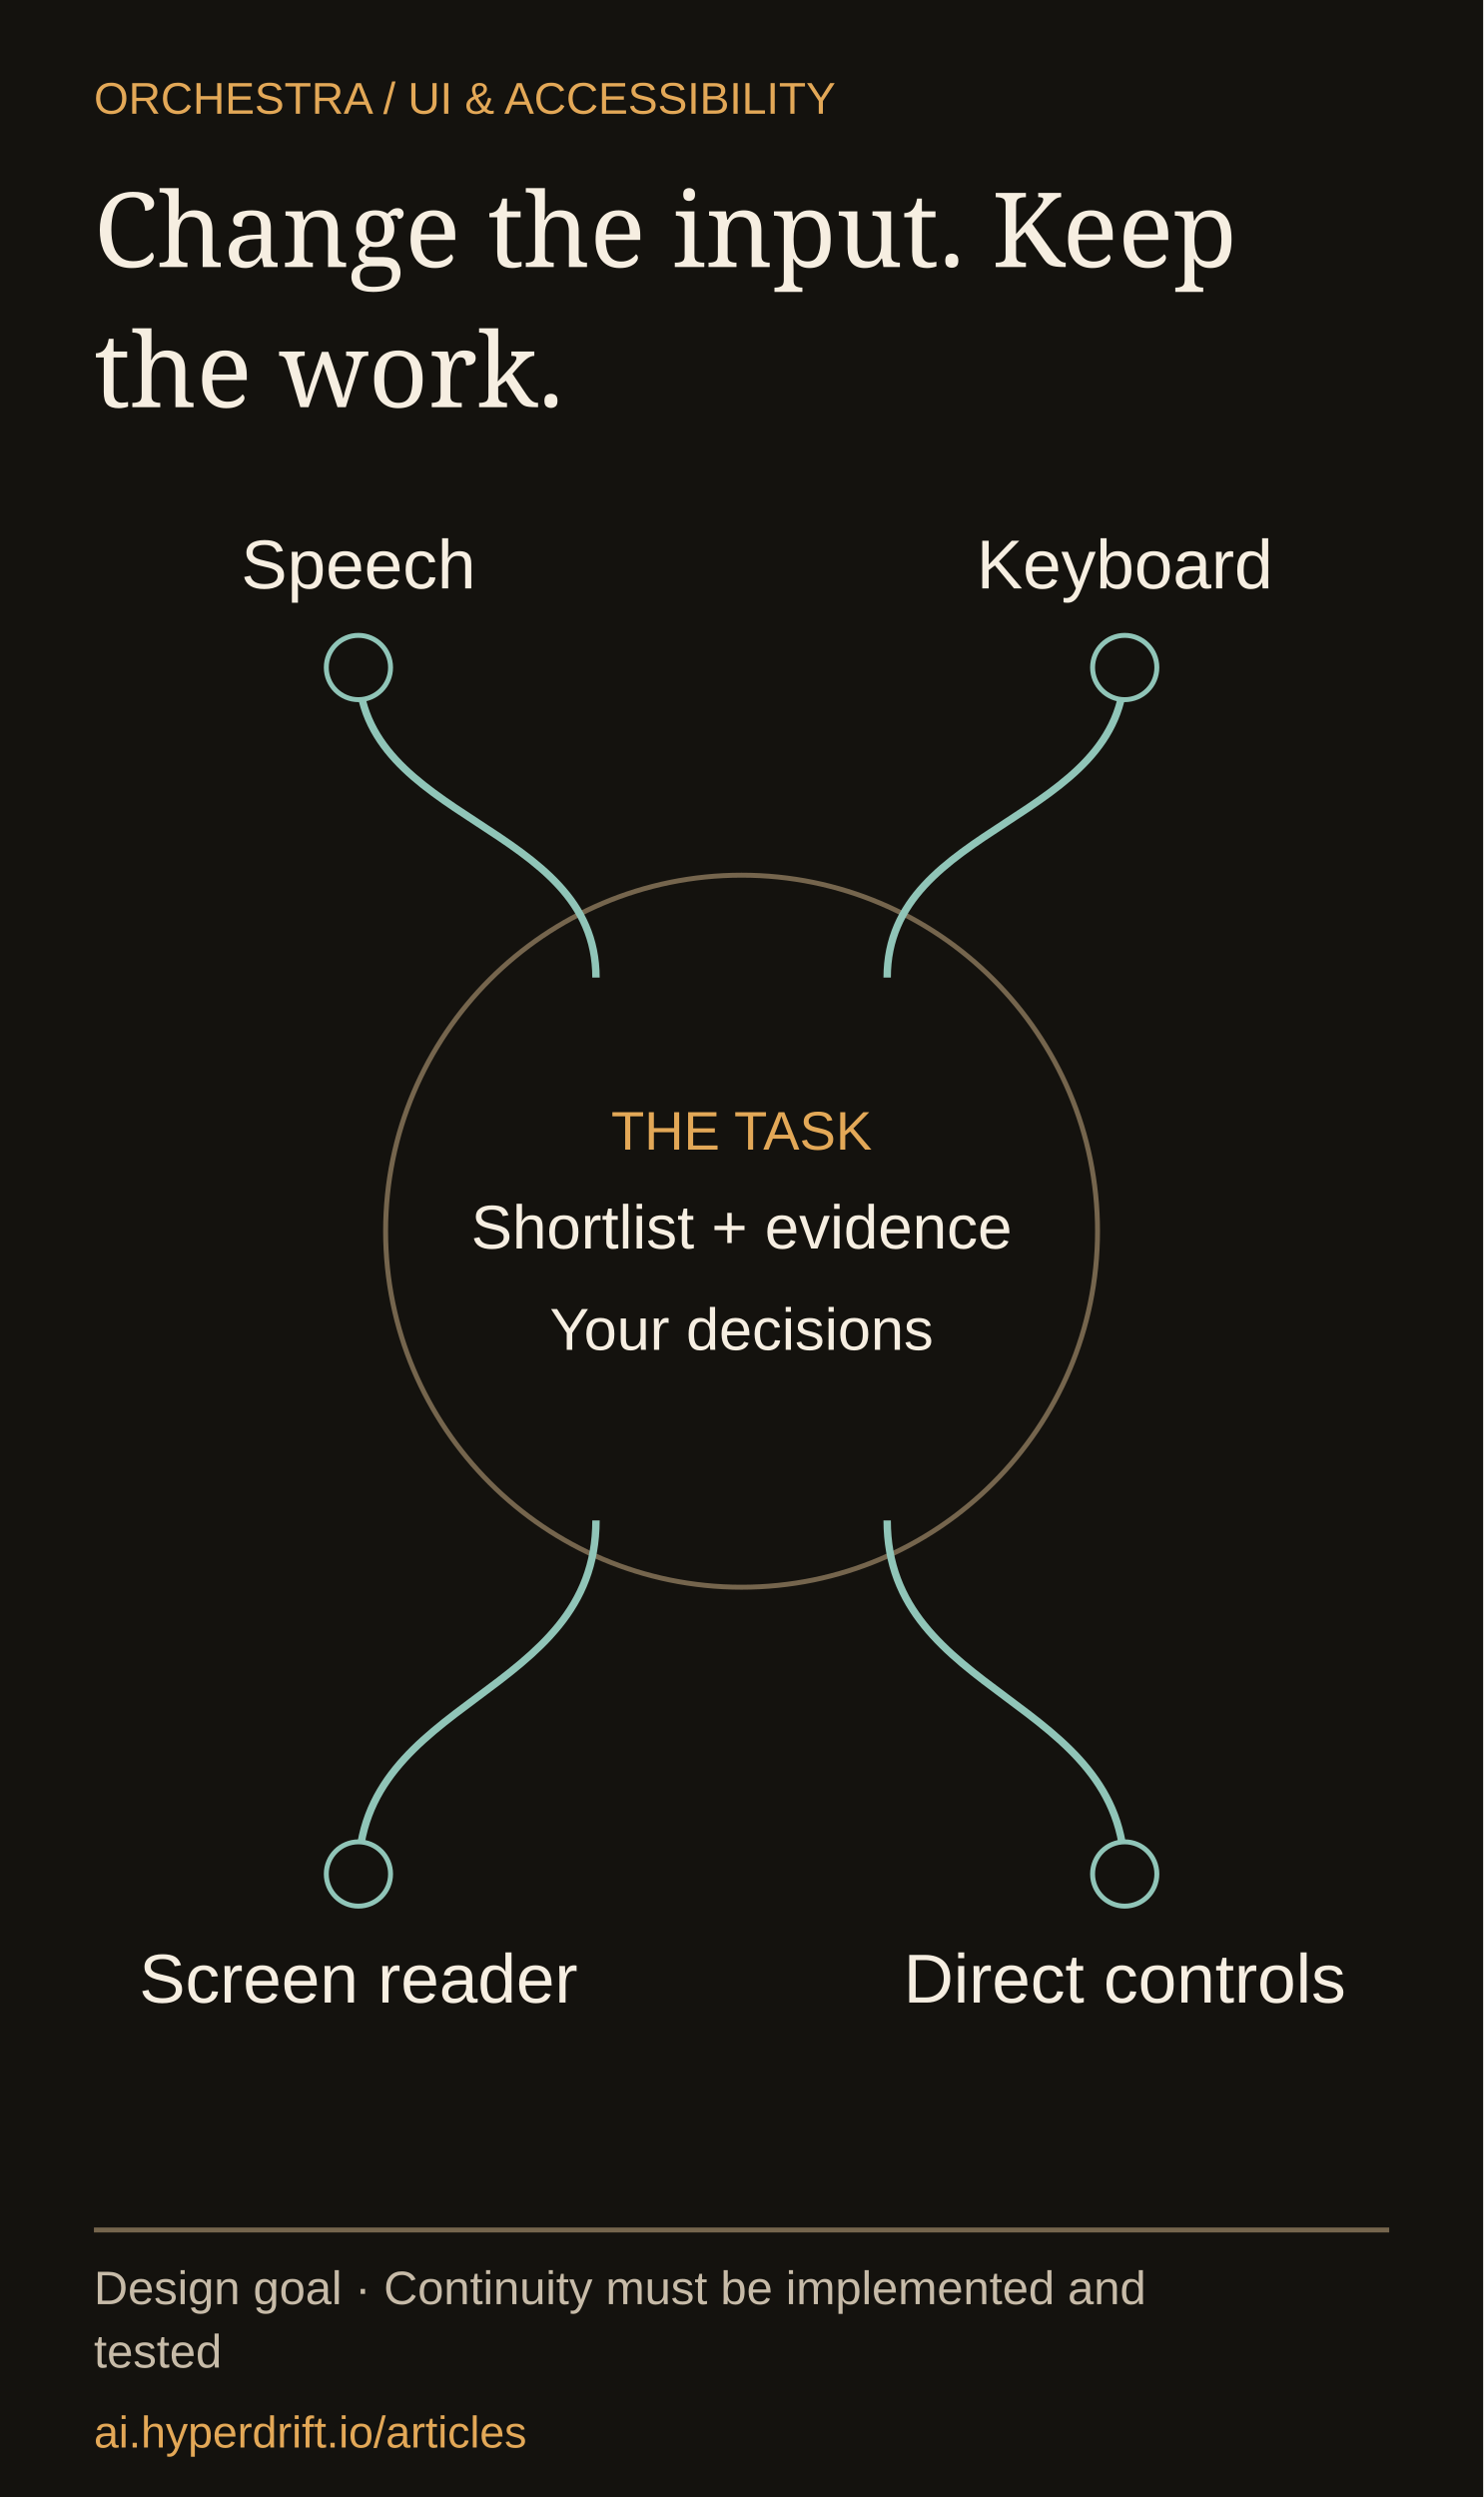
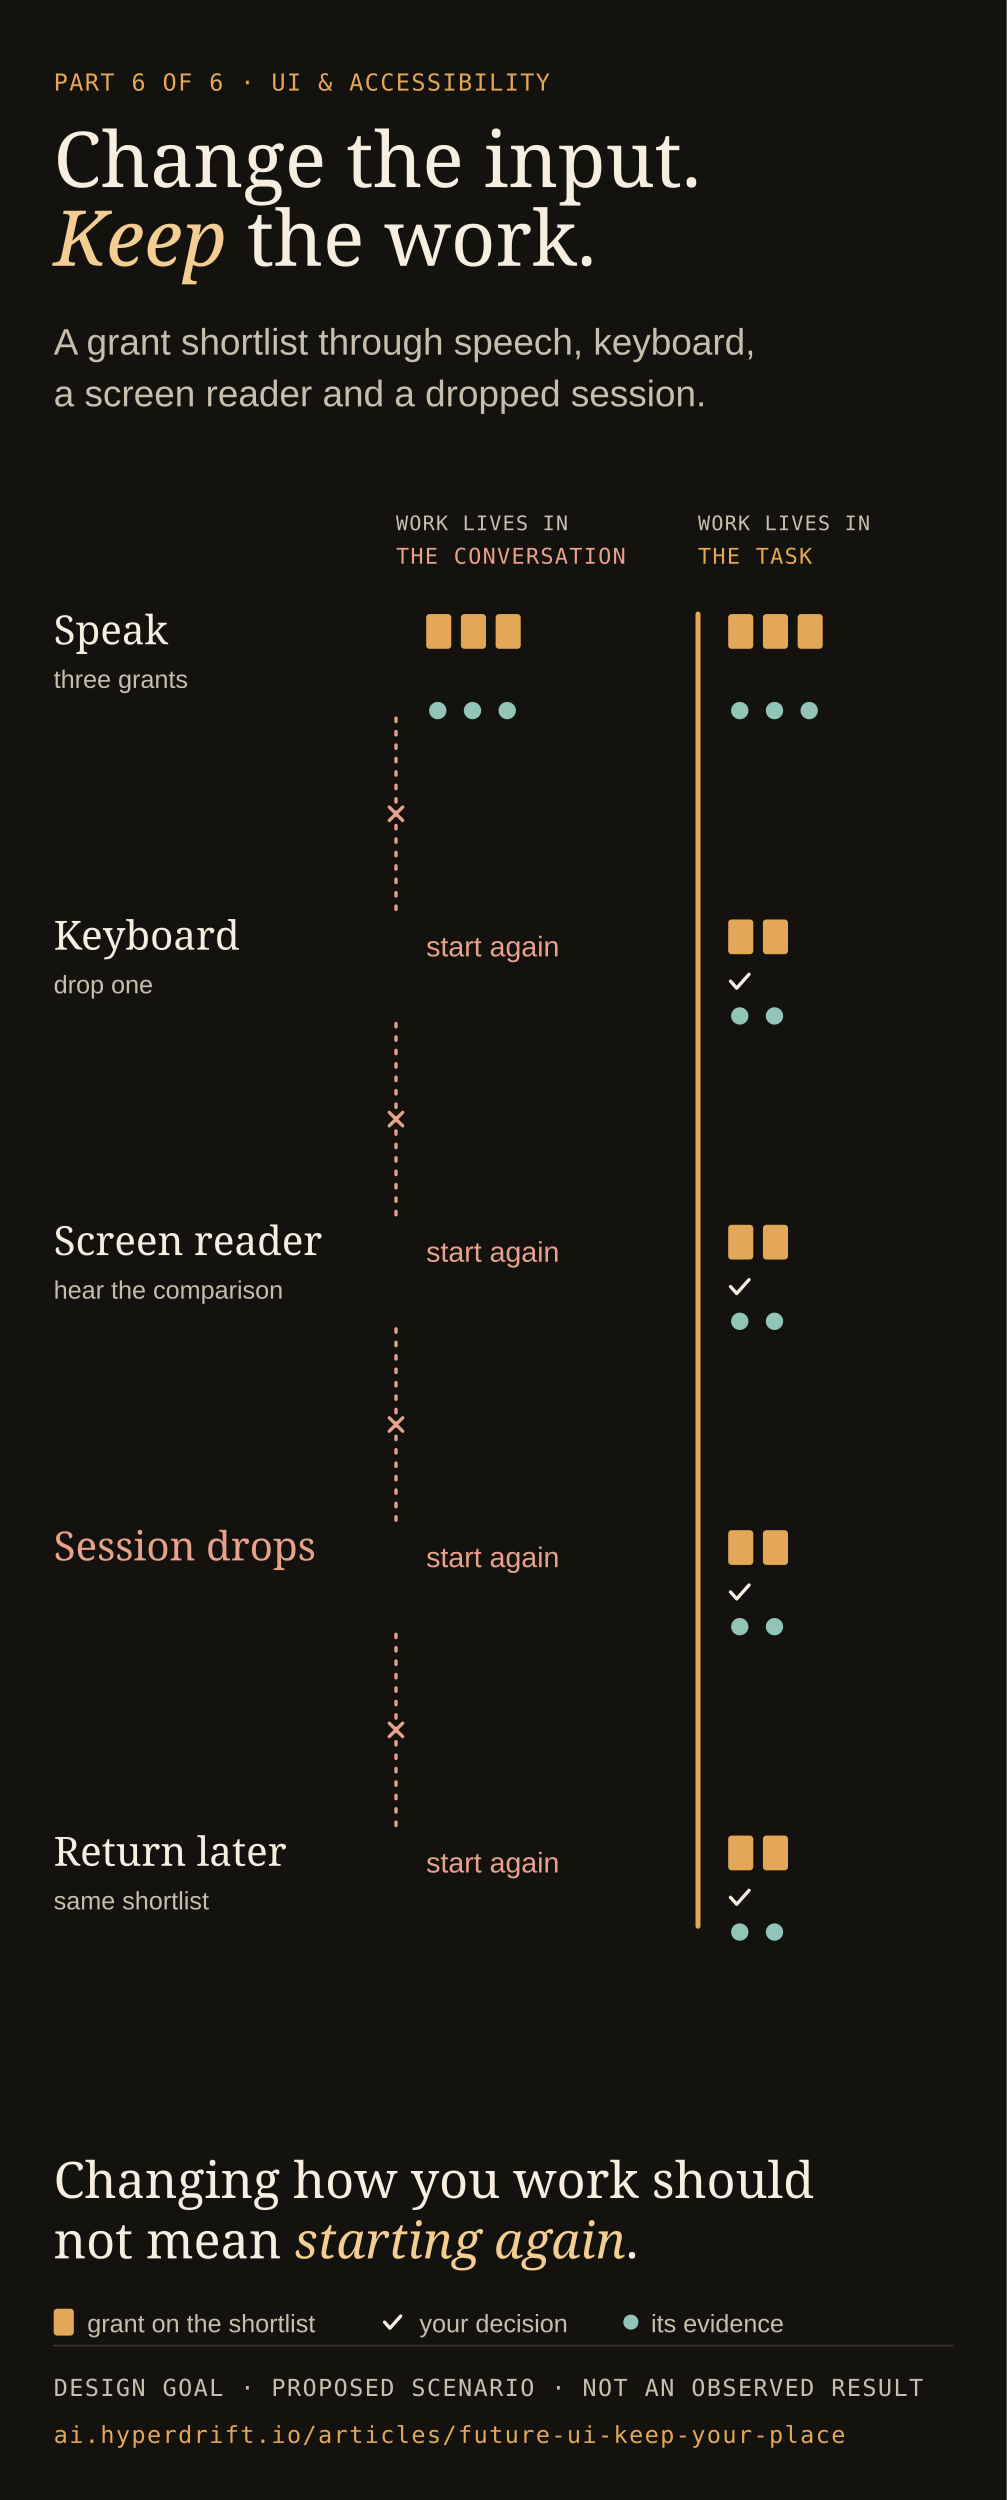
- <svg xmlns="http://www.w3.org/2000/svg" width="600" height="1010" viewBox="0 0 600 1010" role="img">
-   <rect width="600" height="1010" fill="#14120e" />
-   <text x="38" y="46" fill="#e3a857" font-size="18" text-anchor="start" font-family="Arial,sans-serif">ORCHESTRA / UI &amp; ACCESSIBILITY</text>
-   <text x="38" y="108.0" fill="#f6eee1" font-size="42" text-anchor="start" font-family="Georgia,serif">Change the input. Keep</text>
-   <text x="38" y="164.7" fill="#f6eee1" font-size="42" text-anchor="start" font-family="Georgia,serif">the work.</text>
-   <circle cx="300" cy="498" r="130" stroke="#e3a857" stroke-width="2" fill="#14120e" />
-   <circle cx="300" cy="498" r="144" stroke="#75654d" stroke-width="2" fill="#14120e" />
-   <text x="300" y="465" fill="#e3a857" font-size="22" text-anchor="middle" font-family="Arial,sans-serif">THE TASK</text>
-   <text x="300" y="505" fill="#f6eee1" font-size="25" text-anchor="middle" font-family="Arial,sans-serif">Shortlist + evidence</text>
-   <text x="300" y="546" fill="#f6eee1" font-size="24" text-anchor="middle" font-family="Arial,sans-serif">Your decisions</text>
-   <path d="M145 270C145 332.7 241.1 332.7 241.1 395.4" fill="none" stroke="#90c5b8" stroke-width="3" />
-   <circle cx="145" cy="270" r="13" stroke="#90c5b8" stroke-width="2" fill="#14120e" />
-   <text x="145" y="238" fill="#f6eee1" font-size="28" text-anchor="middle" font-family="Arial,sans-serif">Speech</text>
-   <path d="M455 270C455 332.7 358.9 332.7 358.9 395.4" fill="none" stroke="#90c5b8" stroke-width="3" />
-   <circle cx="455" cy="270" r="13" stroke="#90c5b8" stroke-width="2" fill="#14120e" />
-   <text x="455" y="238" fill="#f6eee1" font-size="28" text-anchor="middle" font-family="Arial,sans-serif">Keyboard</text>
-   <path d="M145 758C145 686.5 241.1 686.5 241.1 615.0" fill="none" stroke="#90c5b8" stroke-width="3" />
-   <circle cx="145" cy="758" r="13" stroke="#90c5b8" stroke-width="2" fill="#14120e" />
-   <text x="145" y="810" fill="#f6eee1" font-size="28" text-anchor="middle" font-family="Arial,sans-serif">Screen reader</text>
-   <path d="M455 758C455 686.5 358.9 686.5 358.9 615.0" fill="none" stroke="#90c5b8" stroke-width="3" />
-   <circle cx="455" cy="758" r="13" stroke="#90c5b8" stroke-width="2" fill="#14120e" />
-   <text x="455" y="810" fill="#f6eee1" font-size="28" text-anchor="middle" font-family="Arial,sans-serif">Direct controls</text>
-   <path d="M38 902L562 902" fill="none" stroke="#75654d" stroke-width="2" />
-   <text x="38" y="932.0" fill="#c7bba8" font-size="19" text-anchor="start" font-family="Arial,sans-serif">Design goal · Continuity must be implemented and</text>
-   <text x="38" y="957.65" fill="#c7bba8" font-size="19" text-anchor="start" font-family="Arial,sans-serif">tested</text>
-   <text x="38" y="990" fill="#e3a857" font-size="18" text-anchor="start" font-family="Arial,sans-serif">ai.hyperdrift.io/articles</text>
+ <svg xmlns="http://www.w3.org/2000/svg" width="600" height="1490" viewBox="0 0 600 1490" role="img" aria-labelledby="continuity-m-title continuity-m-desc">
+   <style>.x-d{font-family:'Cormorant Garamond',Georgia,serif;font-weight:500}.x-i{font-family:'Cormorant Garamond',Georgia,serif;font-weight:500;font-style:italic}.x-s{font-family:'IBM Plex Sans','Helvetica Neue',Arial,sans-serif}.x-m{font-family:'IBM Plex Mono',Menlo,monospace;letter-spacing:.06em}</style>
+   <rect width="600" height="1490" fill="#14120e" />
+   <text x="32" y="54" class="x-m" font-size="14" fill="#e3a857" text-anchor="start">PART 6 OF 6 · UI &amp; ACCESSIBILITY</text>
+   <text x="32" y="111.5" class="x-d" font-size="46" fill="#f6eee1" text-anchor="start">Change the input.</text>
+   <text x="32" y="158.42" class="x-d" font-size="46" fill="#f6eee1" text-anchor="start">
+     <tspan fill="#f4cd92" class="x-i">Keep</tspan> the work.</text>
+   <text x="32" y="211.34" class="x-s" font-size="22" fill="#c8beae" text-anchor="start">A grant shortlist through speech, keyboard,</text>
+   <text x="32" y="242.14" class="x-s" font-size="22" fill="#c8beae" text-anchor="start">a screen reader and a dropped session.</text>
+   <text x="236" y="316" class="x-m" font-size="12" fill="#c8beae" text-anchor="start">WORK LIVES IN</text>
+   <text x="236" y="336" class="x-m" font-size="13" fill="#e8a18a" text-anchor="start">THE CONVERSATION</text>
+   <path d="M236 428L236 542" fill="none" stroke="#e8a18a" stroke-width="2" stroke-linecap="round" stroke-linejoin="round" stroke-dasharray="2 6" />
+   <path d="M232 481l8 8M240 481l-8 8" fill="none" stroke="#e8a18a" stroke-width="2" stroke-linecap="round" stroke-linejoin="round" />
+   <path d="M236 610L236 724" fill="none" stroke="#e8a18a" stroke-width="2" stroke-linecap="round" stroke-linejoin="round" stroke-dasharray="2 6" />
+   <path d="M232 663l8 8M240 663l-8 8" fill="none" stroke="#e8a18a" stroke-width="2" stroke-linecap="round" stroke-linejoin="round" />
+   <path d="M236 792L236 906" fill="none" stroke="#e8a18a" stroke-width="2" stroke-linecap="round" stroke-linejoin="round" stroke-dasharray="2 6" />
+   <path d="M232 845l8 8M240 845l-8 8" fill="none" stroke="#e8a18a" stroke-width="2" stroke-linecap="round" stroke-linejoin="round" />
+   <path d="M236 974L236 1088" fill="none" stroke="#e8a18a" stroke-width="2" stroke-linecap="round" stroke-linejoin="round" stroke-dasharray="2 6" />
+   <path d="M232 1027l8 8M240 1027l-8 8" fill="none" stroke="#e8a18a" stroke-width="2" stroke-linecap="round" stroke-linejoin="round" />
+   <rect x="254" y="366" width="14.95" height="20.7" rx="2" fill="#e3a857" />
+   <rect x="274.7" y="366" width="14.95" height="20.7" rx="2" fill="#e3a857" />
+   <rect x="295.4" y="366" width="14.95" height="20.7" rx="2" fill="#e3a857" />
+   <circle cx="260.9" cy="423.5" r="5.175" fill="#90c5b8" />
+   <circle cx="281.6" cy="423.5" r="5.175" fill="#90c5b8" />
+   <circle cx="302.3" cy="423.5" r="5.175" fill="#90c5b8" />
+   <text x="254" y="570" class="x-s" font-size="17" fill="#e8a18a" text-anchor="start">start again</text>
+   <text x="254" y="752" class="x-s" font-size="17" fill="#e8a18a" text-anchor="start">start again</text>
+   <text x="254" y="934" class="x-s" font-size="17" fill="#e8a18a" text-anchor="start">start again</text>
+   <text x="254" y="1116" class="x-s" font-size="17" fill="#e8a18a" text-anchor="start">start again</text>
+   <text x="416" y="316" class="x-m" font-size="12" fill="#c8beae" text-anchor="start">WORK LIVES IN</text>
+   <text x="416" y="336" class="x-m" font-size="13" fill="#e3a857" text-anchor="start">THE TASK</text>
+   <path d="M416 366L416 1148" fill="none" stroke="#e3a857" stroke-width="3" stroke-linecap="round" stroke-linejoin="round" />
+   <rect x="434" y="366" width="14.95" height="20.7" rx="2" fill="#e3a857" />
+   <rect x="454.7" y="366" width="14.95" height="20.7" rx="2" fill="#e3a857" />
+   <rect x="475.4" y="366" width="14.95" height="20.7" rx="2" fill="#e3a857" />
+   <circle cx="440.9" cy="423.5" r="5.175" fill="#90c5b8" />
+   <circle cx="461.6" cy="423.5" r="5.175" fill="#90c5b8" />
+   <circle cx="482.3" cy="423.5" r="5.175" fill="#90c5b8" />
+   <rect x="434" y="548" width="14.95" height="20.7" rx="2" fill="#e3a857" />
+   <rect x="454.7" y="548" width="14.95" height="20.7" rx="2" fill="#e3a857" />
+   <path d="M435.38 584.8l3.68 4.14l7.36 -8.28" fill="none" stroke="#f6eee1" stroke-width="2" stroke-linecap="round" stroke-linejoin="round" />
+   <circle cx="440.9" cy="605.5" r="5.175" fill="#90c5b8" />
+   <circle cx="461.6" cy="605.5" r="5.175" fill="#90c5b8" />
+   <rect x="434" y="730" width="14.95" height="20.7" rx="2" fill="#e3a857" />
+   <rect x="454.7" y="730" width="14.95" height="20.7" rx="2" fill="#e3a857" />
+   <path d="M435.38 766.8l3.68 4.14l7.36 -8.28" fill="none" stroke="#f6eee1" stroke-width="2" stroke-linecap="round" stroke-linejoin="round" />
+   <circle cx="440.9" cy="787.5" r="5.175" fill="#90c5b8" />
+   <circle cx="461.6" cy="787.5" r="5.175" fill="#90c5b8" />
+   <rect x="434" y="912" width="14.95" height="20.7" rx="2" fill="#e3a857" />
+   <rect x="454.7" y="912" width="14.95" height="20.7" rx="2" fill="#e3a857" />
+   <path d="M435.38 948.8l3.68 4.14l7.36 -8.28" fill="none" stroke="#f6eee1" stroke-width="2" stroke-linecap="round" stroke-linejoin="round" />
+   <circle cx="440.9" cy="969.5" r="5.175" fill="#90c5b8" />
+   <circle cx="461.6" cy="969.5" r="5.175" fill="#90c5b8" />
+   <rect x="434" y="1094" width="14.95" height="20.7" rx="2" fill="#e3a857" />
+   <rect x="454.7" y="1094" width="14.95" height="20.7" rx="2" fill="#e3a857" />
+   <path d="M435.38 1130.8l3.68 4.14l7.36 -8.28" fill="none" stroke="#f6eee1" stroke-width="2" stroke-linecap="round" stroke-linejoin="round" />
+   <circle cx="440.9" cy="1151.5" r="5.175" fill="#90c5b8" />
+   <circle cx="461.6" cy="1151.5" r="5.175" fill="#90c5b8" />
+   <text x="32" y="384" class="x-d" font-size="24" fill="#f6eee1" text-anchor="start">Speak</text>
+   <text x="32" y="410" class="x-s" font-size="15" fill="#c8beae" text-anchor="start">three grants</text>
+   <text x="32" y="566" class="x-d" font-size="24" fill="#f6eee1" text-anchor="start">Keyboard</text>
+   <text x="32" y="592" class="x-s" font-size="15" fill="#c8beae" text-anchor="start">drop one</text>
+   <text x="32" y="748" class="x-d" font-size="24" fill="#f6eee1" text-anchor="start">Screen reader</text>
+   <text x="32" y="774" class="x-s" font-size="15" fill="#c8beae" text-anchor="start">hear the comparison</text>
+   <text x="32" y="930" class="x-d" font-size="24" fill="#e8a18a" text-anchor="start">Session drops</text>
+   <text x="32" y="1112" class="x-d" font-size="24" fill="#f6eee1" text-anchor="start">Return later</text>
+   <text x="32" y="1138" class="x-s" font-size="15" fill="#c8beae" text-anchor="start">same shortlist</text>
+   <text x="32" y="1310" class="x-d" font-size="30" fill="#f6eee1" text-anchor="start">Changing how you work should</text>
+   <text x="32" y="1346" class="x-d" font-size="30" fill="#f6eee1" text-anchor="start">not mean <tspan fill="#f4cd92" class="x-i">starting again</tspan>.</text>
+   <rect x="32" y="1376" width="12" height="16" rx="2" fill="#e3a857" />
+   <text x="52" y="1390" class="x-s" font-size="15" fill="#c8beae" text-anchor="start">grant on the shortlist</text>
+   <path d="M229.2 1384l3.2 3.6l6.4 -7.2" fill="none" stroke="#f6eee1" stroke-width="2" stroke-linecap="round" stroke-linejoin="round" />
+   <text x="250" y="1390" class="x-s" font-size="15" fill="#c8beae" text-anchor="start">your decision</text>
+   <circle cx="376" cy="1384" r="4.5" fill="#90c5b8" />
+   <text x="388" y="1390" class="x-s" font-size="15" fill="#c8beae" text-anchor="start">its evidence</text>
+   <path d="M32 1398L568 1398" fill="none" stroke="#3a342b" stroke-width="1" stroke-linecap="round" stroke-linejoin="round" />
+   <text x="32" y="1428" class="x-m" font-size="14" fill="#c8beae" text-anchor="start">DESIGN GOAL · PROPOSED SCENARIO · NOT AN OBSERVED RESULT</text>
+   <text x="32" y="1456" class="x-m" font-size="14" fill="#e3a857" text-anchor="start">ai.hyperdrift.io/articles/future-ui-keep-your-place</text>
</svg>
